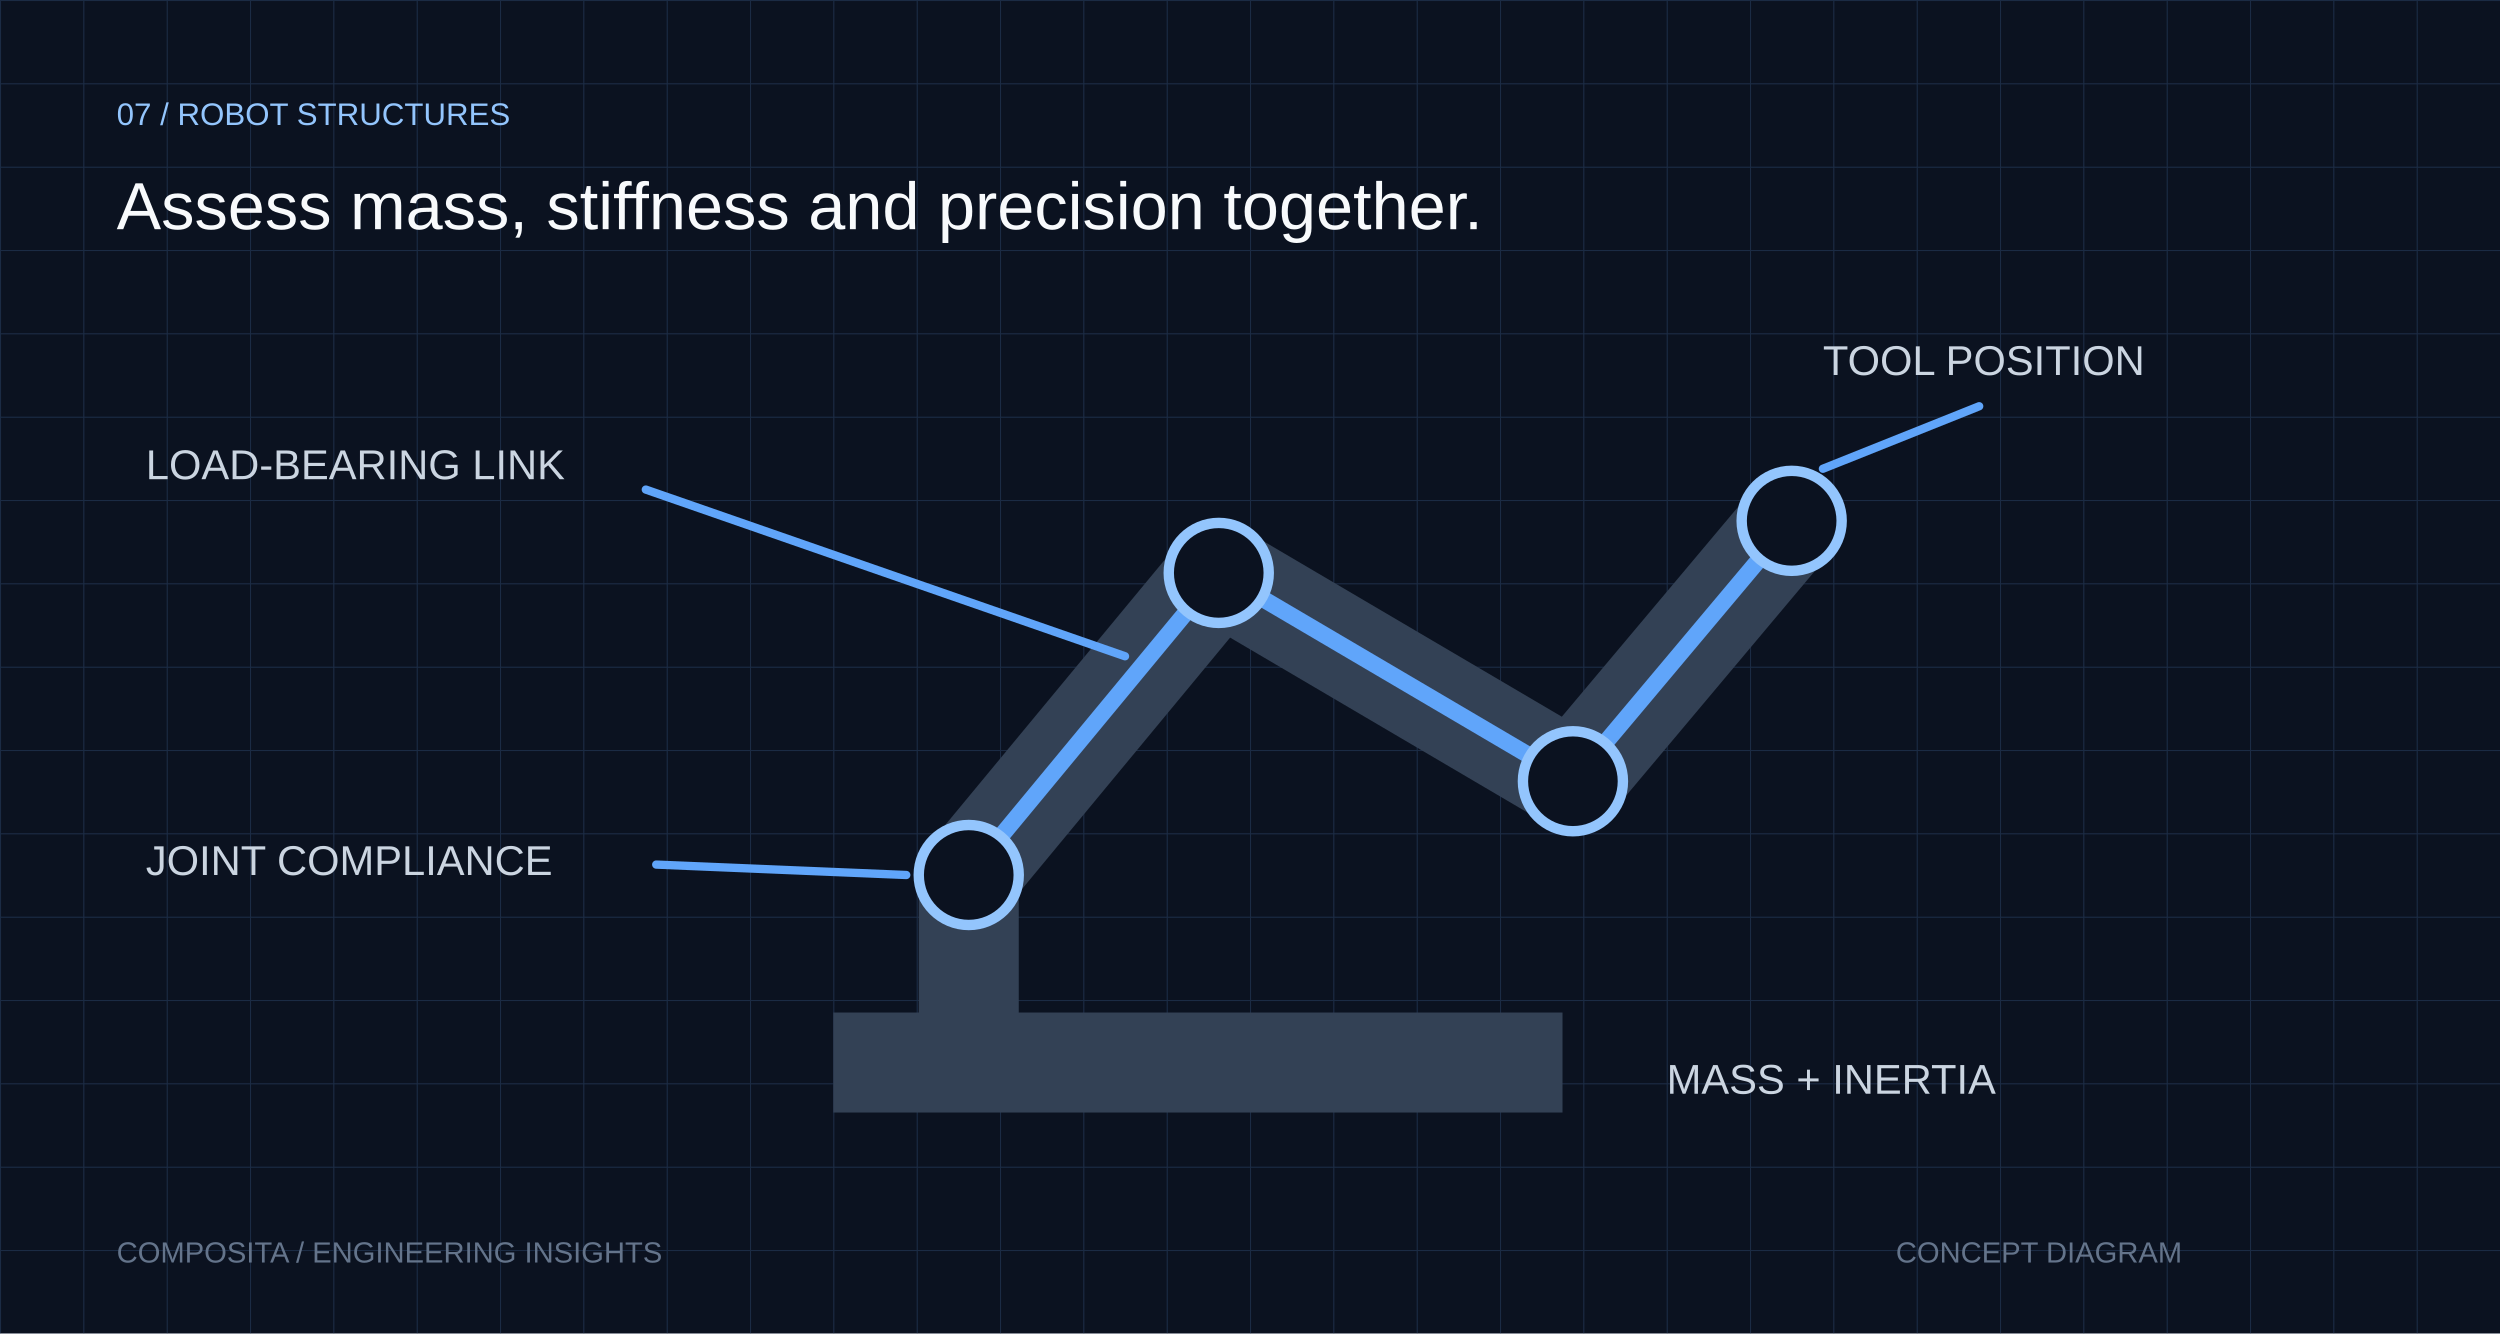
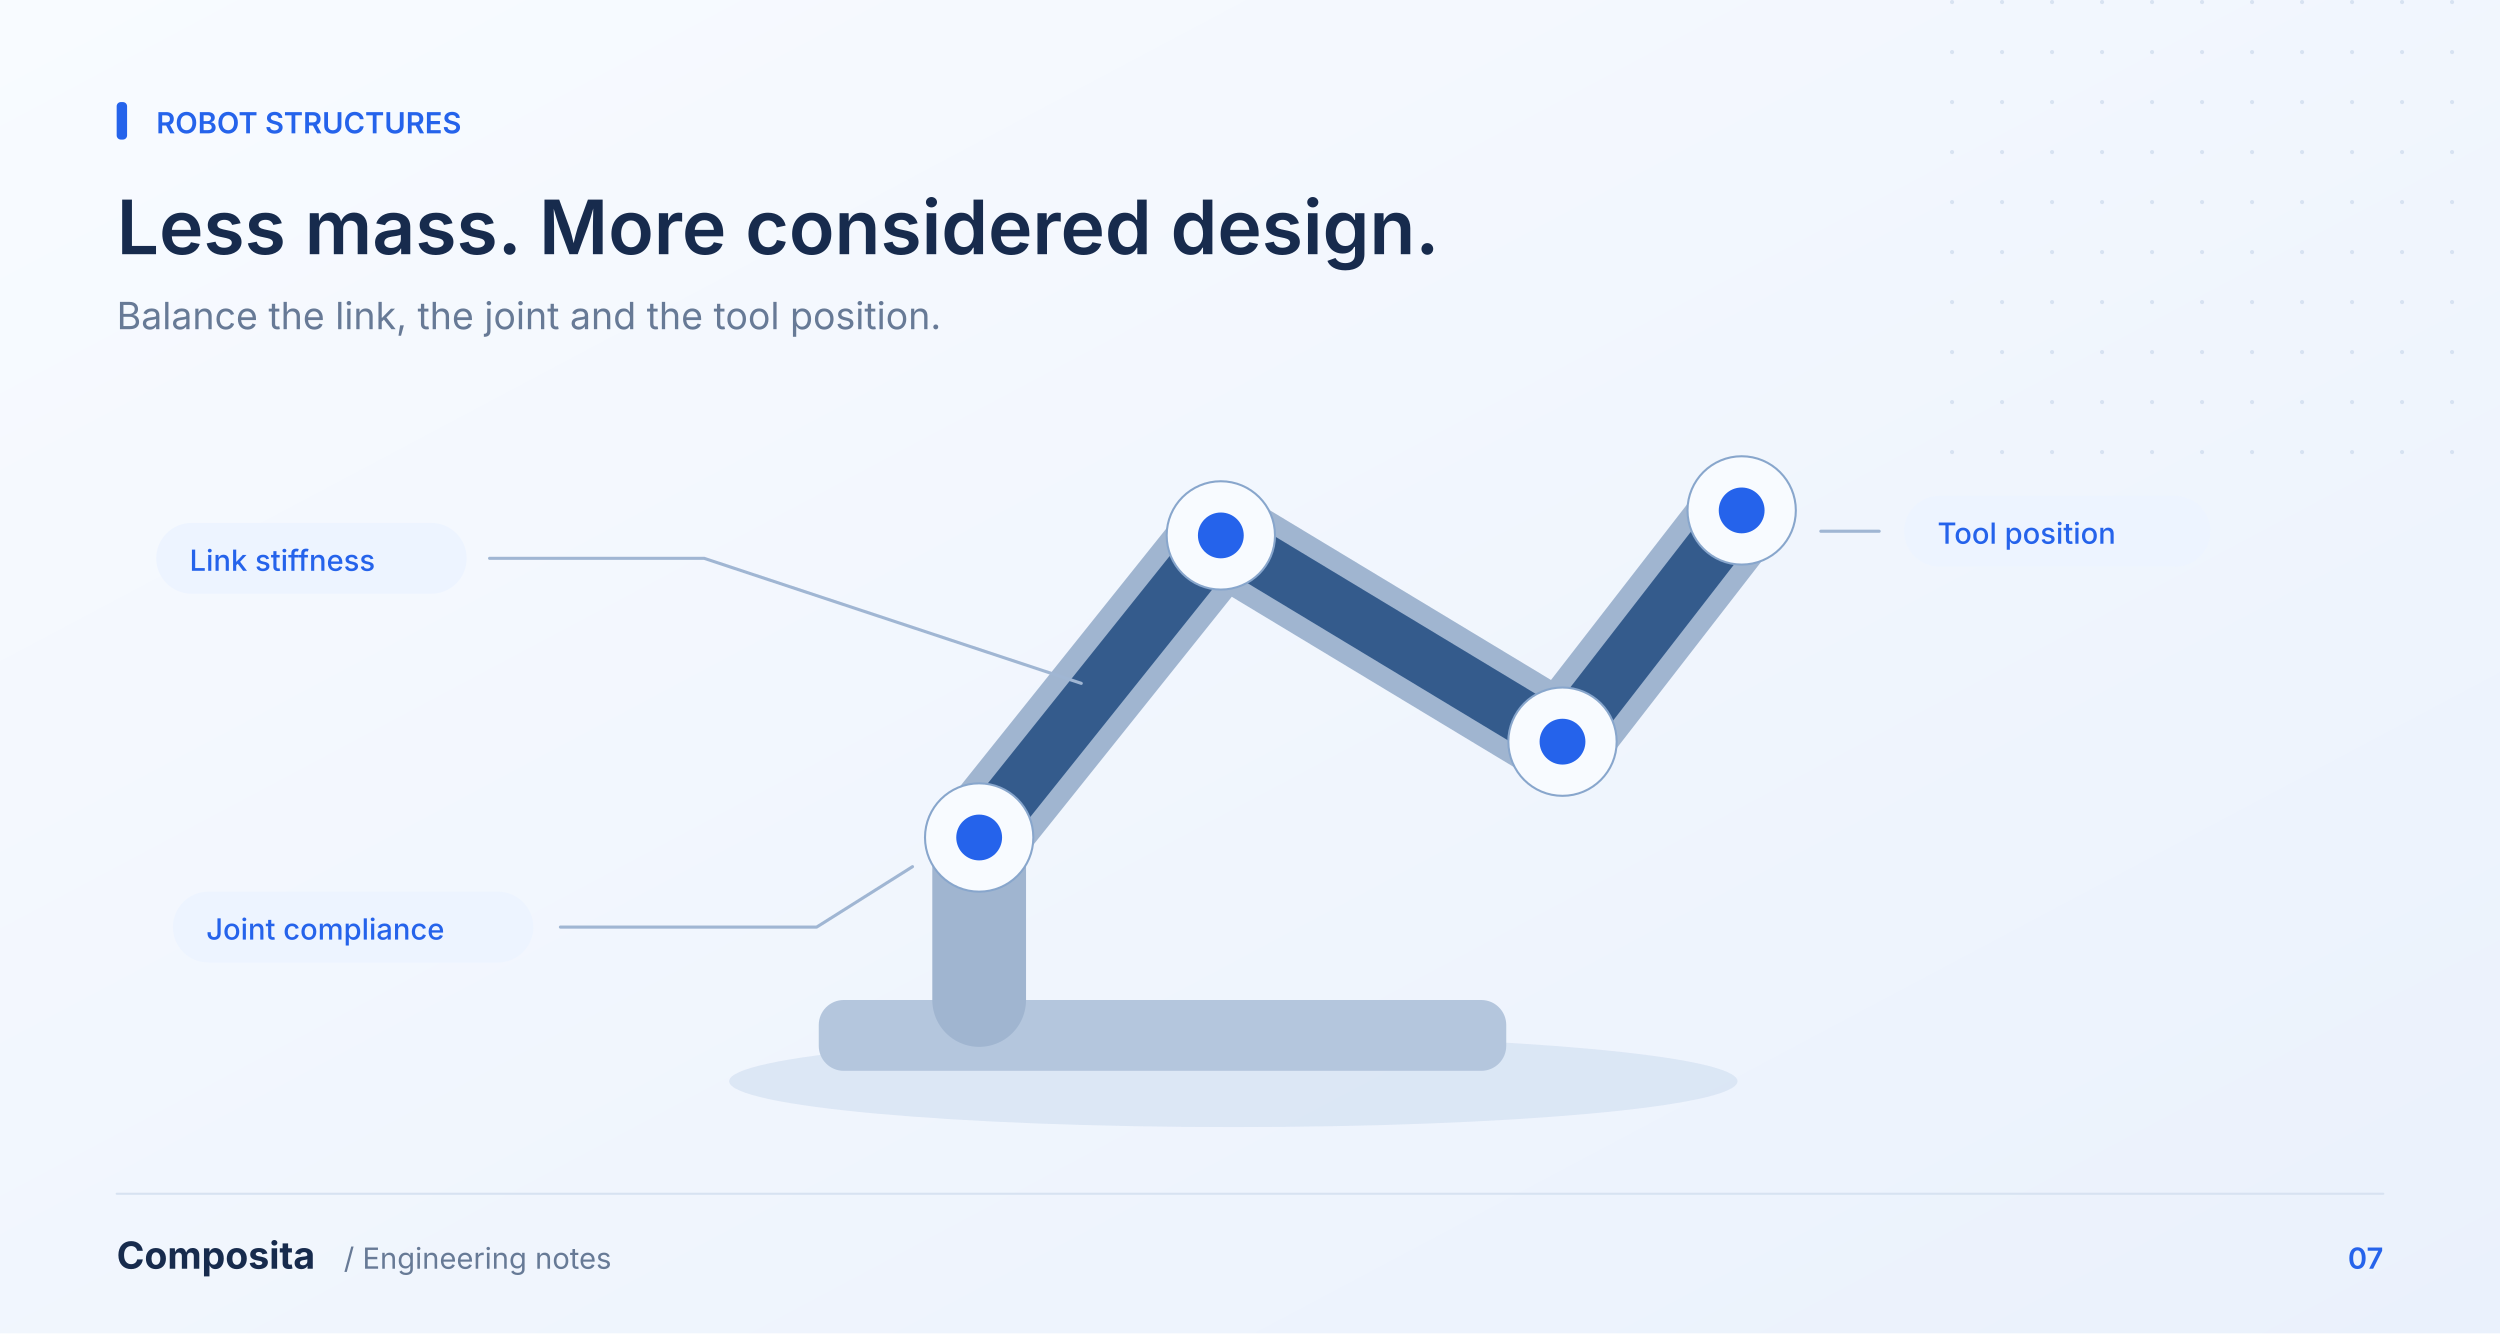
<svg xmlns="http://www.w3.org/2000/svg" width="1200" height="640" viewBox="0 0 1200 640">
  <defs>
-     <pattern id="grid" width="40" height="40" patternUnits="userSpaceOnUse">
-       <path d="M40 0H0V40" fill="none" stroke="#1b2b44" stroke-width="1" />
+     <linearGradient id="bg" x2="1" y2="1">
+       <stop stop-color="#f8fbff" />
+       <stop offset="1" stop-color="#eaf1fc" />
+     </linearGradient>
+     <linearGradient id="metal" x2="0" y2="1">
+       <stop stop-color="#cbd8e9" />
+       <stop offset=".45" stop-color="#f4f7fc" />
+       <stop offset="1" stop-color="#91a6c2" />
+     </linearGradient>
+     <linearGradient id="carbon" x2="1" y2="1">
+       <stop stop-color="#19365c" />
+       <stop offset="1" stop-color="#41638c" />
+     </linearGradient>
+     <filter id="shadow" x="-30%" y="-30%" width="160%" height="180%">
+       <feDropShadow dy="10" stdDeviation="14" flood-color="#254b83" flood-opacity=".07" />
+     </filter>
+     <pattern id="dots" width="24" height="24" patternUnits="userSpaceOnUse">
+       <circle cx="1" cy="1" r="1" fill="#b9cbe4" stroke="none" />
    </pattern>
-     <marker id="arrow" markerWidth="10" markerHeight="8" refX="8" refY="4" orient="auto">
-       <path d="M0 0L8 4L0 8" fill="none" stroke="#60a5fa" stroke-width="1.5" />
-     </marker>
  </defs>
-   <rect width="1200" height="640" fill="#0b1220" />
-   <rect width="1200" height="640" fill="url(#grid)" />
-   <text x="56" y="60" font-size="15" fill="#93c5fd" font-family="Arial,sans-serif">07 / ROBOT STRUCTURES</text>
-   <text x="56" y="110" font-size="32" fill="#f8fafc" font-family="Arial,sans-serif">Assess mass, stiffness and precision together.</text>
-   <path d="M400 510h350M465 510v-90l120-145 170 100 105-125" fill="none" stroke="#334155" stroke-width="48" stroke-linejoin="round" />
-   <path d="M465 420l120-145 170 100 105-125" fill="none" stroke="#60a5fa" stroke-width="8" />
-   <circle cx="465" cy="420" r="24" fill="#0b1220" stroke="#93c5fd" stroke-width="5" />
-   <circle cx="585" cy="275" r="24" fill="#0b1220" stroke="#93c5fd" stroke-width="5" />
-   <circle cx="755" cy="375" r="24" fill="#0b1220" stroke="#93c5fd" stroke-width="5" />
-   <circle cx="860" cy="250" r="24" fill="#0b1220" stroke="#93c5fd" stroke-width="5" />
-   <text x="70" y="230" font-size="20" fill="#cbd5e1" font-family="Arial,sans-serif">LOAD-BEARING LINK</text>
-   <path d="M310 235L540 315" fill="none" stroke="#60a5fa" stroke-width="4" stroke-linecap="round" />
-   <text x="70" y="420" font-size="20" fill="#cbd5e1" font-family="Arial,sans-serif">JOINT COMPLIANCE</text>
-   <path d="M315 415L435 420" fill="none" stroke="#60a5fa" stroke-width="4" stroke-linecap="round" />
-   <text x="875" y="180" font-size="20" fill="#cbd5e1" font-family="Arial,sans-serif">TOOL POSITION</text>
-   <path d="M950 195L875 225" fill="none" stroke="#60a5fa" stroke-width="4" stroke-linecap="round" />
-   <text x="800" y="525" font-size="20" fill="#cbd5e1" font-family="Arial,sans-serif">MASS + INERTIA</text>
-   <text x="56" y="606" font-size="14" fill="#64748b" font-family="Arial,sans-serif">COMPOSITA / ENGINEERING INSIGHTS</text>
-   <text x="910" y="606" font-size="14" fill="#64748b" font-family="Arial,sans-serif">CONCEPT DIAGRAM</text>
+   <rect width="1200" height="640" fill="url(#bg)" />
+   <rect x="920" width="280" height="220" fill="url(#dots)" opacity=".45" />
+   <rect x="56" y="49" width="5" height="18" rx="2" fill="#2563eb" stroke="none" />
+   <text x="75" y="64" fill="#2563eb" font-family="Inter,Arial,sans-serif" font-size="14" font-weight="600" text-anchor="start">ROBOT STRUCTURES</text>
+   <text x="56" y="122" fill="#172b4d" font-family="Inter,Arial,sans-serif" font-size="36" font-weight="600" text-anchor="start">Less mass. More considered design.</text>
+   <text x="56" y="158" fill="#677a96" font-family="Inter,Arial,sans-serif" font-size="18" font-weight="400" text-anchor="start">Balance the link, the joint and the tool position.</text>
+   <ellipse cx="592" cy="519" rx="242" ry="22" fill="#cfddf0" opacity=".6" />
+   <rect x="393" y="480" width="330" height="34" rx="12" fill="#b4c6dd" stroke="none" />
+   <path d="M470 480v-78l116-145 164 99 86-111" fill="none" stroke="#a0b5d0" stroke-width="45" stroke-linecap="round" stroke-linejoin="round" />
+   <path d="M470 402l116-145 164 99 86-111" fill="none" stroke="#345b8c" stroke-width="26" stroke-linecap="round" stroke-linejoin="round" />
+   <circle cx="470" cy="402" r="26" fill="#f8fbff" stroke="#88a6cc" />
+   <circle cx="470" cy="402" r="11" fill="#2563eb" stroke="none" />
+   <circle cx="586" cy="257" r="26" fill="#f8fbff" stroke="#88a6cc" />
+   <circle cx="586" cy="257" r="11" fill="#2563eb" stroke="none" />
+   <circle cx="750" cy="356" r="26" fill="#f8fbff" stroke="#88a6cc" />
+   <circle cx="750" cy="356" r="11" fill="#2563eb" stroke="none" />
+   <circle cx="836" cy="245" r="26" fill="#f8fbff" stroke="#88a6cc" />
+   <circle cx="836" cy="245" r="11" fill="#2563eb" stroke="none" />
+   <rect x="75" y="251" width="149" height="34" rx="17" fill="#edf4ff" stroke="none" />
+   <text x="91" y="274" fill="#2563eb" font-family="Inter,Arial,sans-serif" font-size="14" font-weight="500" text-anchor="start">Link stiffness</text>
+   <path d="M235 268h103l181 60" fill="none" stroke="#a0b6d3" stroke-width="1.5" stroke-linecap="round" stroke-linejoin="round" />
+   <rect x="83" y="428" width="173" height="34" rx="17" fill="#edf4ff" stroke="none" />
+   <text x="99" y="451" fill="#2563eb" font-family="Inter,Arial,sans-serif" font-size="14" font-weight="500" text-anchor="start">Joint compliance</text>
+   <path d="M269 445h123l46-29" fill="none" stroke="#a0b6d3" stroke-width="1.5" stroke-linecap="round" stroke-linejoin="round" />
+   <rect x="914" y="238" width="147" height="34" rx="17" fill="#edf4ff" stroke="none" />
+   <text x="930" y="261" fill="#2563eb" font-family="Inter,Arial,sans-serif" font-size="14" font-weight="500" text-anchor="start">Tool position</text>
+   <path d="M902 255h-28" fill="none" stroke="#a0b6d3" stroke-width="1.5" stroke-linecap="round" stroke-linejoin="round" />
+   <path d="M56 573H1144" fill="none" stroke="#d7e2f1" stroke-width="1" stroke-linecap="round" stroke-linejoin="round" />
+   <text x="56" y="609" fill="#172b4d" font-family="Inter,Arial,sans-serif" font-size="18" font-weight="650" text-anchor="start">Composita</text>
+   <text x="165" y="609" fill="#677a96" font-family="Inter,Arial,sans-serif" font-size="14" font-weight="400" text-anchor="start">/  Engineering notes</text>
+   <text x="1144" y="609" fill="#2563eb" font-family="Inter,Arial,sans-serif" font-size="14" font-weight="600" text-anchor="end">07</text>
</svg>
